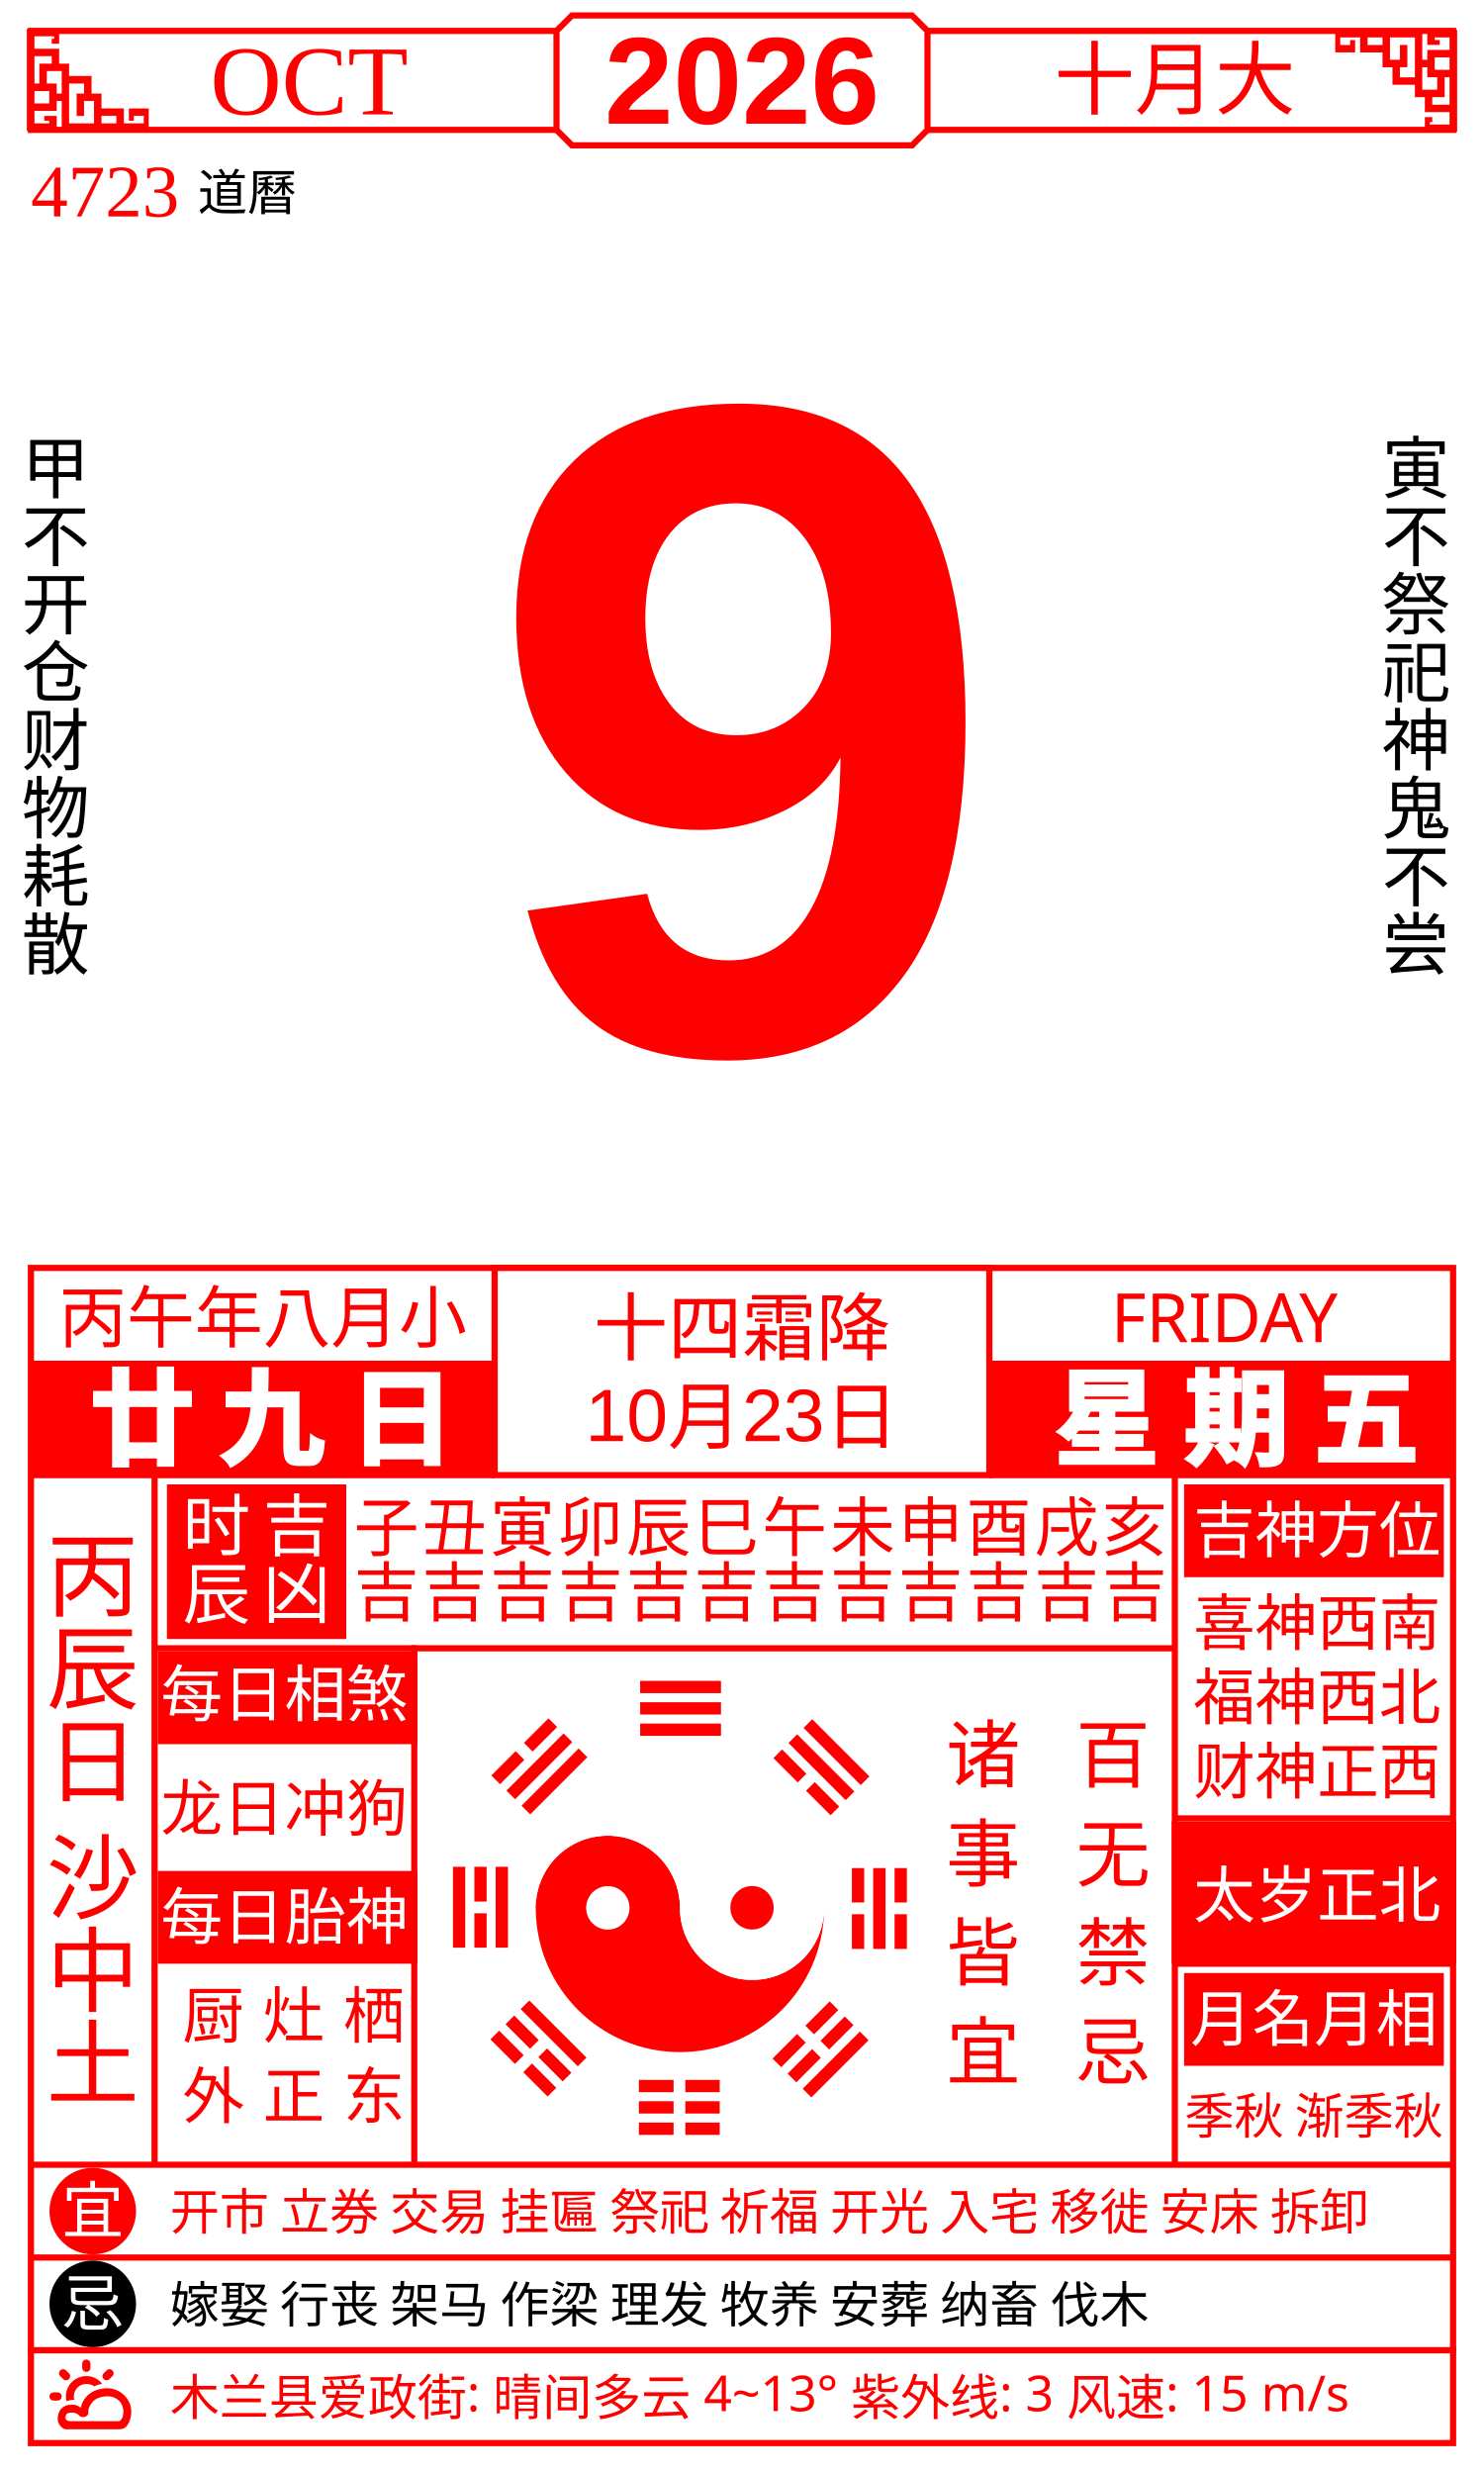
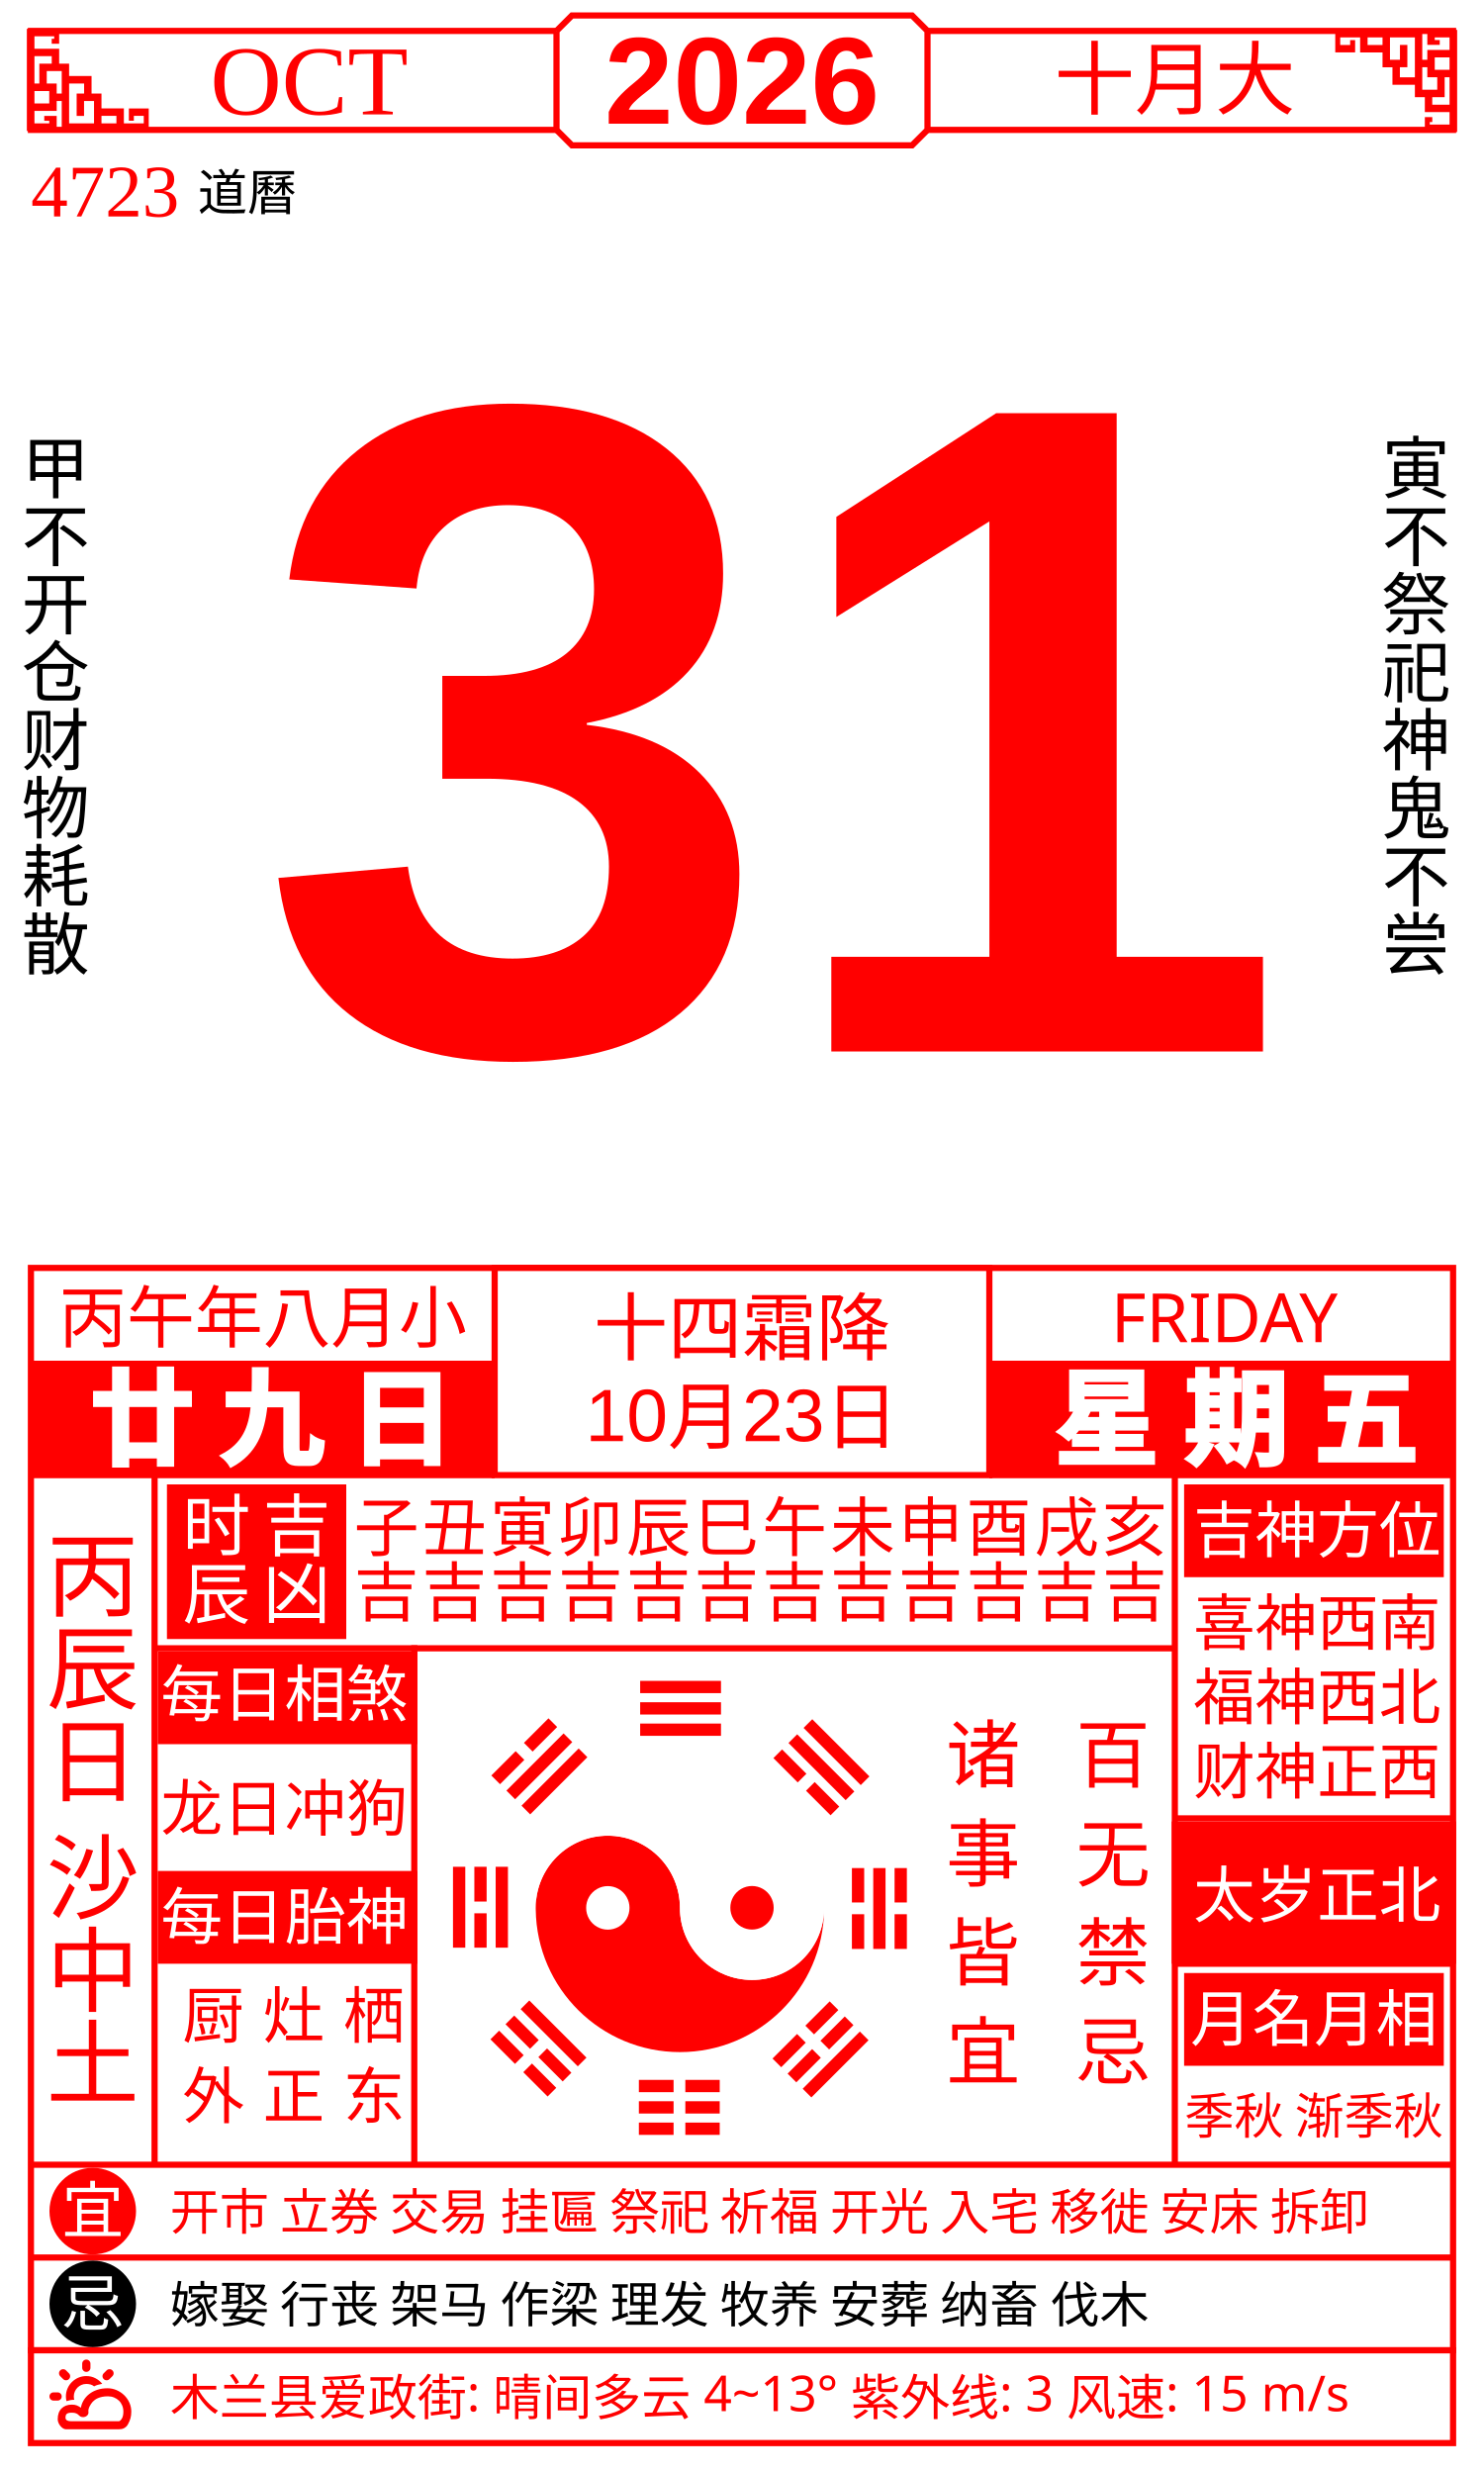
<svg xmlns="http://www.w3.org/2000/svg" width="480" height="800" fill="#000" viewBox="0 0 480 800">
  <rect x="0" y="0" width="480" height="800" fill="#ffffff" />
  <rect x="10" y="10" width="460" height="32" fill="white" stroke="red" stroke-width="2" />
  <path fill="red" transform="translate(429, 4) scale(0.044)" d="M742.392 128.714l0 110.251 91.336 0 0-35.756-36.685 0-0.072-18.968L906.581 184.24l0 91.677L742.392 275.917l-0.054 72.656-37.024-0.054c0 0 0-145.579 0-219.806L65.721 128.712l0 165.189 146.026 0 0-90.123-36.614 0 0 35.81-72.941 0 0-55.349 146.293 0 0 110.234c0 0 109.215 0 164.654 0l0 108.929c11.251-0.142 72.941 0 72.941 0l0 128.754 164.903 0 0 91.123 73.19 0 0 109.412c0 0 124.505 0 182.462 0l0 91.641c-43.365 0-146.097 0-146.097 0l0.035-18.397 18.414 0 0-36.346-54.741 0-0.073 109.68 237.506 0L961.679 128.714 742.392 128.714zM413.103 239.591 303.298 239.591l0-55.349 109.841 0L413.103 239.591zM797.044 330.856 906.581 330.856l0 91.177L797.044 422.033 797.044 330.856zM540.804 477.221l0-73.852 54.812 0c0-49.83 0-164.349 0-164.349l-54.402 0c0 0 0 72.656 0 109.555-29.166 0-73.264 0-73.264 0l-0.053-164.333L650.929 184.242l0.054 292.98C650.983 477.221 582.292 477.221 540.804 477.221zM705.314 568.683c0 0 0-105.071 0-165.314 19.611 0 37.077 0 37.077 0l0 73.71c0 0 49.259 0 73.013 0 0 33.773 0 91.605 0 91.605L705.314 568.684zM906.634 678.327 778.738 678.327l0-55.046c0 0 61.349 0 91.14 0L869.877 477.078c11.681 0 36.757 0 36.757 0L906.634 678.327z" />
  <path fill="red" transform="translate(51, 48) scale(-0.044)" d="M742.392 128.714l0 110.251 91.336 0 0-35.756-36.685 0-0.072-18.968L906.581 184.24l0 91.677L742.392 275.917l-0.054 72.656-37.024-0.054c0 0 0-145.579 0-219.806L65.721 128.712l0 165.189 146.026 0 0-90.123-36.614 0 0 35.81-72.941 0 0-55.349 146.293 0 0 110.234c0 0 109.215 0 164.654 0l0 108.929c11.251-0.142 72.941 0 72.941 0l0 128.754 164.903 0 0 91.123 73.19 0 0 109.412c0 0 124.505 0 182.462 0l0 91.641c-43.365 0-146.097 0-146.097 0l0.035-18.397 18.414 0 0-36.346-54.741 0-0.073 109.68 237.506 0L961.679 128.714 742.392 128.714zM413.103 239.591 303.298 239.591l0-55.349 109.841 0L413.103 239.591zM797.044 330.856 906.581 330.856l0 91.177L797.044 422.033 797.044 330.856zM540.804 477.221l0-73.852 54.812 0c0-49.83 0-164.349 0-164.349l-54.402 0c0 0 0 72.656 0 109.555-29.166 0-73.264 0-73.264 0l-0.053-164.333L650.929 184.242l0.054 292.98C650.983 477.221 582.292 477.221 540.804 477.221zM705.314 568.683c0 0 0-105.071 0-165.314 19.611 0 37.077 0 37.077 0l0 73.71c0 0 49.259 0 73.013 0 0 33.773 0 91.605 0 91.605L705.314 568.684zM906.634 678.327 778.738 678.327l0-55.046c0 0 61.349 0 91.14 0L869.877 477.078c11.681 0 36.757 0 36.757 0L906.634 678.327z" />
  <text x="100" y="37" font-size="32" fill="red" text-anchor="middle">OCT</text>
  <text x="380" y="35" font-family="Arial" font-size="26" fill="red" text-anchor="middle">十月大</text>
  <polyline points="180,10 185,5 295,5 300,10 300,42 295,47 185,47 180,42 180,10" fill="white" stroke="red" stroke-width="2" />
  <text x="240" y="40" font-family="Arial" font-size="40" fill="red" font-weight="bold" text-anchor="middle">2026</text>
-   <text x="240" y="340" font-family="Arial" font-size="300" fill="red" font-weight="bold" text-anchor="middle">9</text>
+   <text x="250" y="340" font-family="Arial" font-size="300" fill="red" font-weight="bold" text-anchor="middle">31</text>
  <text x="34" y="70" font-size="24" fill="red" text-anchor="middle">4723</text>
  <text x="80" y="68" font-size="16" fill="black" text-anchor="middle">道曆</text>
  <text x="18" y="140" font-size="22" fill="black" text-anchor="start" writing-mode="tb">甲不开仓财物耗散</text>
  <text x="458" y="140" font-size="22" fill="black" text-anchor="start" writing-mode="tb">寅不祭祀神鬼不尝</text>
  <g transform="translate(0, 80)">
    <rect x="10" y="330" width="460" height="350" fill="white" stroke="red" stroke-width="2" />
    <text x="85" y="354" font-size="22" fill="red" font-family="Huninn" text-anchor="middle">丙午年八月小</text>
    <rect x="10" y="360" width="150" height="38" fill="red" />
    <text x="88" y="391" font-size="34" fill="white" font-family="Huninn" font-weight="bold" stroke="white" stroke-width="1" text-anchor="middle" letter-spacing="8">
            廿九日
        </text>
    <rect x="160" y="330" width="160" height="67" fill="white" stroke="red" stroke-width="2" />
    <text x="240" y="358" font-size="24" fill="red" font-family="Huninn" text-anchor="middle">十四霜降</text>
    <text x="240" y="386" font-size="24" fill="red" font-family="Arial" text-anchor="middle">10月23日</text>
    <text x="396" y="354" font-size="22" fill="red" font-family="Huninn" text-anchor="middle">FRIDAY</text>
    <rect x="320" y="360" width="150" height="38" fill="red" />
    <text x="400" y="391" font-size="34" fill="white" font-family="Huninn" font-weight="bold" stroke="white" text-anchor="middle" letter-spacing="8">
            星期五
        </text>
    <text x="30" y="414" font-size="30" fill="red" font-family="Huninn" text-anchor="start" writing-mode="tb">丙辰日 沙中土</text>
    <rect x="54" y="400" width="58" height="50" fill="red" />
    <line x1="50" y1="396" x2="50" y2="620" stroke="red" stroke-width="2" />
    <text x="70" y="402" font-size="22" fill="white" font-family="Huninn" text-anchor="start" writing-mode="tb">时辰</text>
    <text x="96" y="402" font-size="22" fill="white" font-family="Huninn" text-anchor="start" writing-mode="tb">吉凶</text>
    <line x1="50" y1="453" x2="380" y2="453" stroke="red" stroke-width="2" />
    <text x="125" y="403" font-size="21" fill="red" font-family="Huninn" text-anchor="start" writing-mode="tb">子吉</text>
    <text x="147" y="403" font-size="21" fill="red" font-family="Huninn" text-anchor="start" writing-mode="tb">丑吉</text>
    <text x="169" y="403" font-size="21" fill="red" font-family="Huninn" text-anchor="start" writing-mode="tb">寅吉</text>
    <text x="191" y="403" font-size="21" fill="red" font-family="Huninn" text-anchor="start" writing-mode="tb">卯吉</text>
    <text x="213" y="403" font-size="21" fill="red" font-family="Huninn" text-anchor="start" writing-mode="tb">辰吉</text>
    <text x="235" y="403" font-size="21" fill="red" font-family="Huninn" text-anchor="start" writing-mode="tb">巳吉</text>
    <text x="257" y="403" font-size="21" fill="red" font-family="Huninn" text-anchor="start" writing-mode="tb">午吉</text>
    <text x="279" y="403" font-size="21" fill="red" font-family="Huninn" text-anchor="start" writing-mode="tb">未吉</text>
    <text x="301" y="403" font-size="21" fill="red" font-family="Huninn" text-anchor="start" writing-mode="tb">申吉</text>
    <text x="323" y="403" font-size="21" fill="red" font-family="Huninn" text-anchor="start" writing-mode="tb">酉吉</text>
    <text x="345" y="403" font-size="21" fill="red" font-family="Huninn" text-anchor="start" writing-mode="tb">戌吉</text>
    <text x="367" y="403" font-size="21" fill="red" font-family="Huninn" text-anchor="start" writing-mode="tb">亥吉</text>
    <rect x="383" y="400" width="84" height="30" fill="red" />
    <text x="426" y="422" font-size="20" fill="white" font-family="Huninn" text-anchor="middle">吉神方位</text>
    <text x="426" y="452" font-size="20" fill="red" font-family="Huninn" text-anchor="middle">喜神西南</text>
    <text x="426" y="476" font-size="20" fill="red" font-family="Huninn" text-anchor="middle">福神西北</text>
    <text x="426" y="500" font-size="20" fill="red" font-family="Huninn" text-anchor="middle">财神正西</text>
    <line x1="380" y1="396" x2="380" y2="620" stroke="red" stroke-width="2" />
    <line x1="380" y1="508" x2="470" y2="508" stroke="red" stroke-width="2" />
    <rect x="379" y="509" width="92" height="46" fill="red" />
    <text x="426" y="540" font-size="20" fill="white" font-family="Arial" text-anchor="middle">太岁正北</text>
    <line x1="380" y1="555" x2="470" y2="555" stroke="red" stroke-width="2" />
    <rect x="383" y="558" width="84" height="30" fill="red" />
    <text x="425" y="580" font-size="20" fill="white" font-family="Arial" text-anchor="middle">月名月相</text>
    <text x="425" y="610" font-size="16" fill="red" font-family="Arial" text-anchor="middle">季秋 渐季秋</text>
    <rect x="51" y="454" width="84" height="30" fill="red" />
    <text x="92" y="475" font-size="20" fill="white" font-family="Huninn" text-anchor="middle">每日相煞</text>
    <text x="92" y="512" font-size="20" fill="red" font-family="Huninn" text-anchor="middle">龙日冲狗</text>
    <rect x="51" y="525" width="84" height="30" fill="red" />
    <text x="92" y="547" font-size="20" fill="white" font-family="Huninn" text-anchor="middle">每日胎神</text>
    <text x="95" y="579" font-size="20" fill="red" font-family="Huninn" text-anchor="middle" letter-spacing="6">厨灶栖</text>
    <text x="95" y="605" font-size="20" fill="red" font-family="Huninn" text-anchor="middle" letter-spacing="6">外正东</text>
    <line x1="134" y1="452" x2="134" y2="620" stroke="red" stroke-width="2" />
    <g transform="translate(138, 455) scale(0.16)" fill="red">
      <path d="M803.482 515.84c-1.997 159.258-131.712 287.744-291.456 287.744S222.566 675.098 220.57 515.84c-0.026-1.254-0.051-2.509-0.051-3.763 0-80.486 65.254-145.766 145.741-145.766s145.766 65.28 145.766 145.766 65.254 145.766 145.766 145.766 143.693-63.258 145.69-142.003z" />
      <path d="M366.259 512.102m-43.802 0a43.802 43.802 0 1 0 87.603 0 43.802 43.802 0 1 0-87.603 0Z" fill="white" />
      <path d="M220.518 508.16c1.997-159.258 131.712-287.744 291.456-287.744s289.459 128.486 291.456 287.744c0.026 1.254 0.051 2.509 0.051 3.763 0 80.486-65.254 145.766-145.741 145.766s-145.766-65.28-145.766-145.766-65.254-145.766-145.766-145.766-143.693 63.258-145.69 142.003z" fill="white" />
      <path d="M657.741 511.898m-43.802 0a43.802 43.802 0 1 0 87.603 0 43.802 43.802 0 1 0-87.603 0Z" />
      <path d="M431.616 53.325h163.405v24.832H431.616zM431.616 96.461h163.405v24.832H431.616zM431.616 139.597h163.405v24.832H431.616zM161.272 275.054L276.813 159.514l17.562 17.559-115.546 115.543zM191.77 305.569l115.546-115.543 17.559 17.559-115.546 115.543zM196.675 178.616L246.272 129.016l17.556 17.562L214.234 196.173zM130.76 244.575L179.907 195.43l17.559 17.556-49.147 49.147zM53.248 592.512v-163.405h24.832v163.405zM139.52 592.512v-163.405h24.832v163.405zM96.41 429.107h24.832v70.144h-24.832zM96.41 523.008h24.832v69.504h-24.832z" />
      <path d="M305.5 832.325l-115.543-115.543 17.556-17.562 115.546 115.546zM195.343 844.186l17.562-17.562 49.144 49.149-17.559 17.556zM128.957 777.818l17.562-17.562 49.597 49.6-17.562 17.562z" />
      <path d="M159.447 747.282l17.562-17.559 49.597 49.6-17.562 17.559zM225.859 813.711l17.562-17.559 49.144 49.147-17.559 17.562z" />
      <path d="M429.03 946.022h70.144v24.832h-70.144zM522.957 946.022h69.504v24.832h-69.504zM429.03 902.886h70.144v24.832h-70.144zM522.957 902.886h69.504v24.832h-69.504z" />
      <path d="M429.03 859.75h70.144v24.832h-70.144zM522.957 859.75h69.504v24.832h-69.504z" />
      <path d="M893.286 779.622l-115.543 115.543-17.559-17.559 115.546-115.543zM796.076 780.69l49.147-49.147 17.559 17.559-49.147 49.147zM729.682 847.104l49.6-49.603 17.559 17.562-49.6 49.597z" />
      <path d="M699.174 816.589l49.6-49.603 17.556 17.562-49.597 49.597zM765.578 750.2l49.147-49.147 17.559 17.559-49.147 49.147z" />
      <path d="M927.667 431.667v163.405h-24.832v-163.405zM945.946 431.667h24.832v69.504h-24.832zM945.946 524.928h24.832v70.144h-24.832z" />
      <path d="M859.674 431.667h24.832v69.504h-24.832zM859.674 524.928h24.832v70.144h-24.832z" />
      <path d="M779.553 130.842l115.543 115.543-17.556 17.562-115.546-115.546zM749.043 161.331l115.546 115.543-17.559 17.562-115.543-115.546zM700.995 209.403l17.559-17.562 49.147 49.149-17.562 17.559zM766.927 275.343l17.562-17.562 49.597 49.6-17.559 17.562z" />
    </g>
    <text x="360" y="475" font-size="24" fill="red" font-family="Huninn" text-anchor="start" letter-spacing="8" writing-mode="tb">百无禁忌</text>
    <text x="318" y="475" font-size="24" fill="red" font-family="Huninn" text-anchor="start" letter-spacing="8" writing-mode="tb">诸事皆宜</text>
    <circle cx="30" cy="635" r="14" fill="red" />
    <text x="30" y="642" font-size="20" fill="white" font-family="Huninn" text-anchor="middle">宜</text>
    <text x="55" y="641" font-size="16" fill="red" font-family="Huninn" text-anchor="start">
            开市 立券 交易 挂匾 祭祀 祈福 开光 入宅 移徙 安床 拆卸
        </text>
    <line x1="10" y1="650" x2="470" y2="650" stroke="red" stroke-width="2" />
    <circle cx="30" cy="665" r="14" fill="black" />
    <text x="30" y="672" font-size="20" fill="white" font-family="Huninn" text-anchor="middle">忌</text>
    <text x="55" y="671" font-size="16" fill="black" font-family="Huninn" text-anchor="start">
            嫁娶 行丧 架马 作梁 理发 牧养 安葬 纳畜 伐木
        </text>
    <line x1="10" y1="620" x2="470" y2="620" stroke="red" stroke-width="2" />
    <rect x="10" y="680" width="460" height="30" fill="white" stroke="red" stroke-width="2" />
    <g fill="red" transform="translate(16, 683) scale(0.022)">
      <path d="M882.526 286.797q-17.323 17.323-42.346 17.323t-42.346-17.323q-18.286-18.286-18.286-42.827t18.286-42.827l42.346-42.346q17.323-17.323 42.346-17.323t42.346 17.323q18.286 17.323 18.286 42.346t-18.286 43.308zM250.226 611.128q-3.85-16.361-6.256-33.684t-2.406-35.609q0-61.594 23.579-116.451t64.481-95.278 95.278-64 116.932-23.579q72.18 0 132.331 30.797t101.534 82.767q-31.759 6.737-61.594 14.436t-57.744 23.098q-24.06-19.248-52.451-27.429t-62.075-8.18q-38.496 0-71.699 14.436t-58.226 39.459-39.459 58.707-14.436 71.218q0 27.91 6.737 49.083-30.797 0-58.707 5.293t-55.82 14.917zM541.835 180.932q-25.023 0-42.827-17.805t-17.805-42.827l0-59.669q0-25.023 17.805-42.827t42.827-17.805 42.827 17.805 17.805 42.827l0 59.669q0 25.023-17.805 42.827t-42.827 17.805zM158.797 244.451q-18.286-18.286-18.286-43.308t18.286-42.346q17.323-17.323 42.346-17.323t42.346 17.323l42.346 42.346q18.286 18.286 18.286 42.827t-18.286 42.827q-17.323 17.323-42.346 17.323t-42.346-17.323zM853.654 421.534q69.293 0 132.812 27.429t111.639 74.105 76.511 109.233 28.391 131.85q0 56.782-12.511 100.09t-37.534 88.541q-12.511 22.135-27.91 35.609t-32.241 21.654-34.165 11.068-34.647 2.887l-783.398 0q-21.173 0-42.346-13.955t-38.496-35.128-27.91-47.158-10.586-50.045q0-103.94 56.782-159.759t150.135-55.82q22.135 0 39.459 2.887t32.241 8.18 29.835 13.955 32.241 20.211q10.586-59.669 42.346-111.639t82.286-90.947 117.895-61.113 149.173-22.135zM1024 905.624q22.135-6.737 42.346-42.346t20.211-99.128q0-48.12-17.323-89.504t-48.12-71.218-72.18-46.677-89.504-16.842-84.211 7.699-63.038 19.248-45.233 25.985-30.797 26.947q-12.511 13.474-25.023 31.759t-22.135 38.496-14.436 40.421-1.925 35.609q3.85 27.91-10.586 47.158t-37.053 27.429-47.639 3.85-42.346-23.579-41.865-29.835-61.113-10.586q-29.835 0-48.602 4.331t-29.353 13.474-14.436 23.098-3.85 32.241q0 15.398 6.737 25.504t17.805 15.88 24.541 8.18 26.947 2.406l712.18 0zM179.97 541.835q0 25.023-17.323 42.827t-42.346 17.805l-60.632 0q-25.023 0-42.346-17.805t-17.323-42.827 17.323-42.346 42.346-17.323l60.632 0q25.023 0 42.346 17.323t17.323 42.346z" />
    </g>
    <text x="55" y="701" font-size="16" fill="red" font-family="Huninn" text-anchor="start">
            木兰县爱政街: 晴间多云 4~13° 紫外线: 3 风速: 15 m/s
        </text>
  </g>
</svg>
